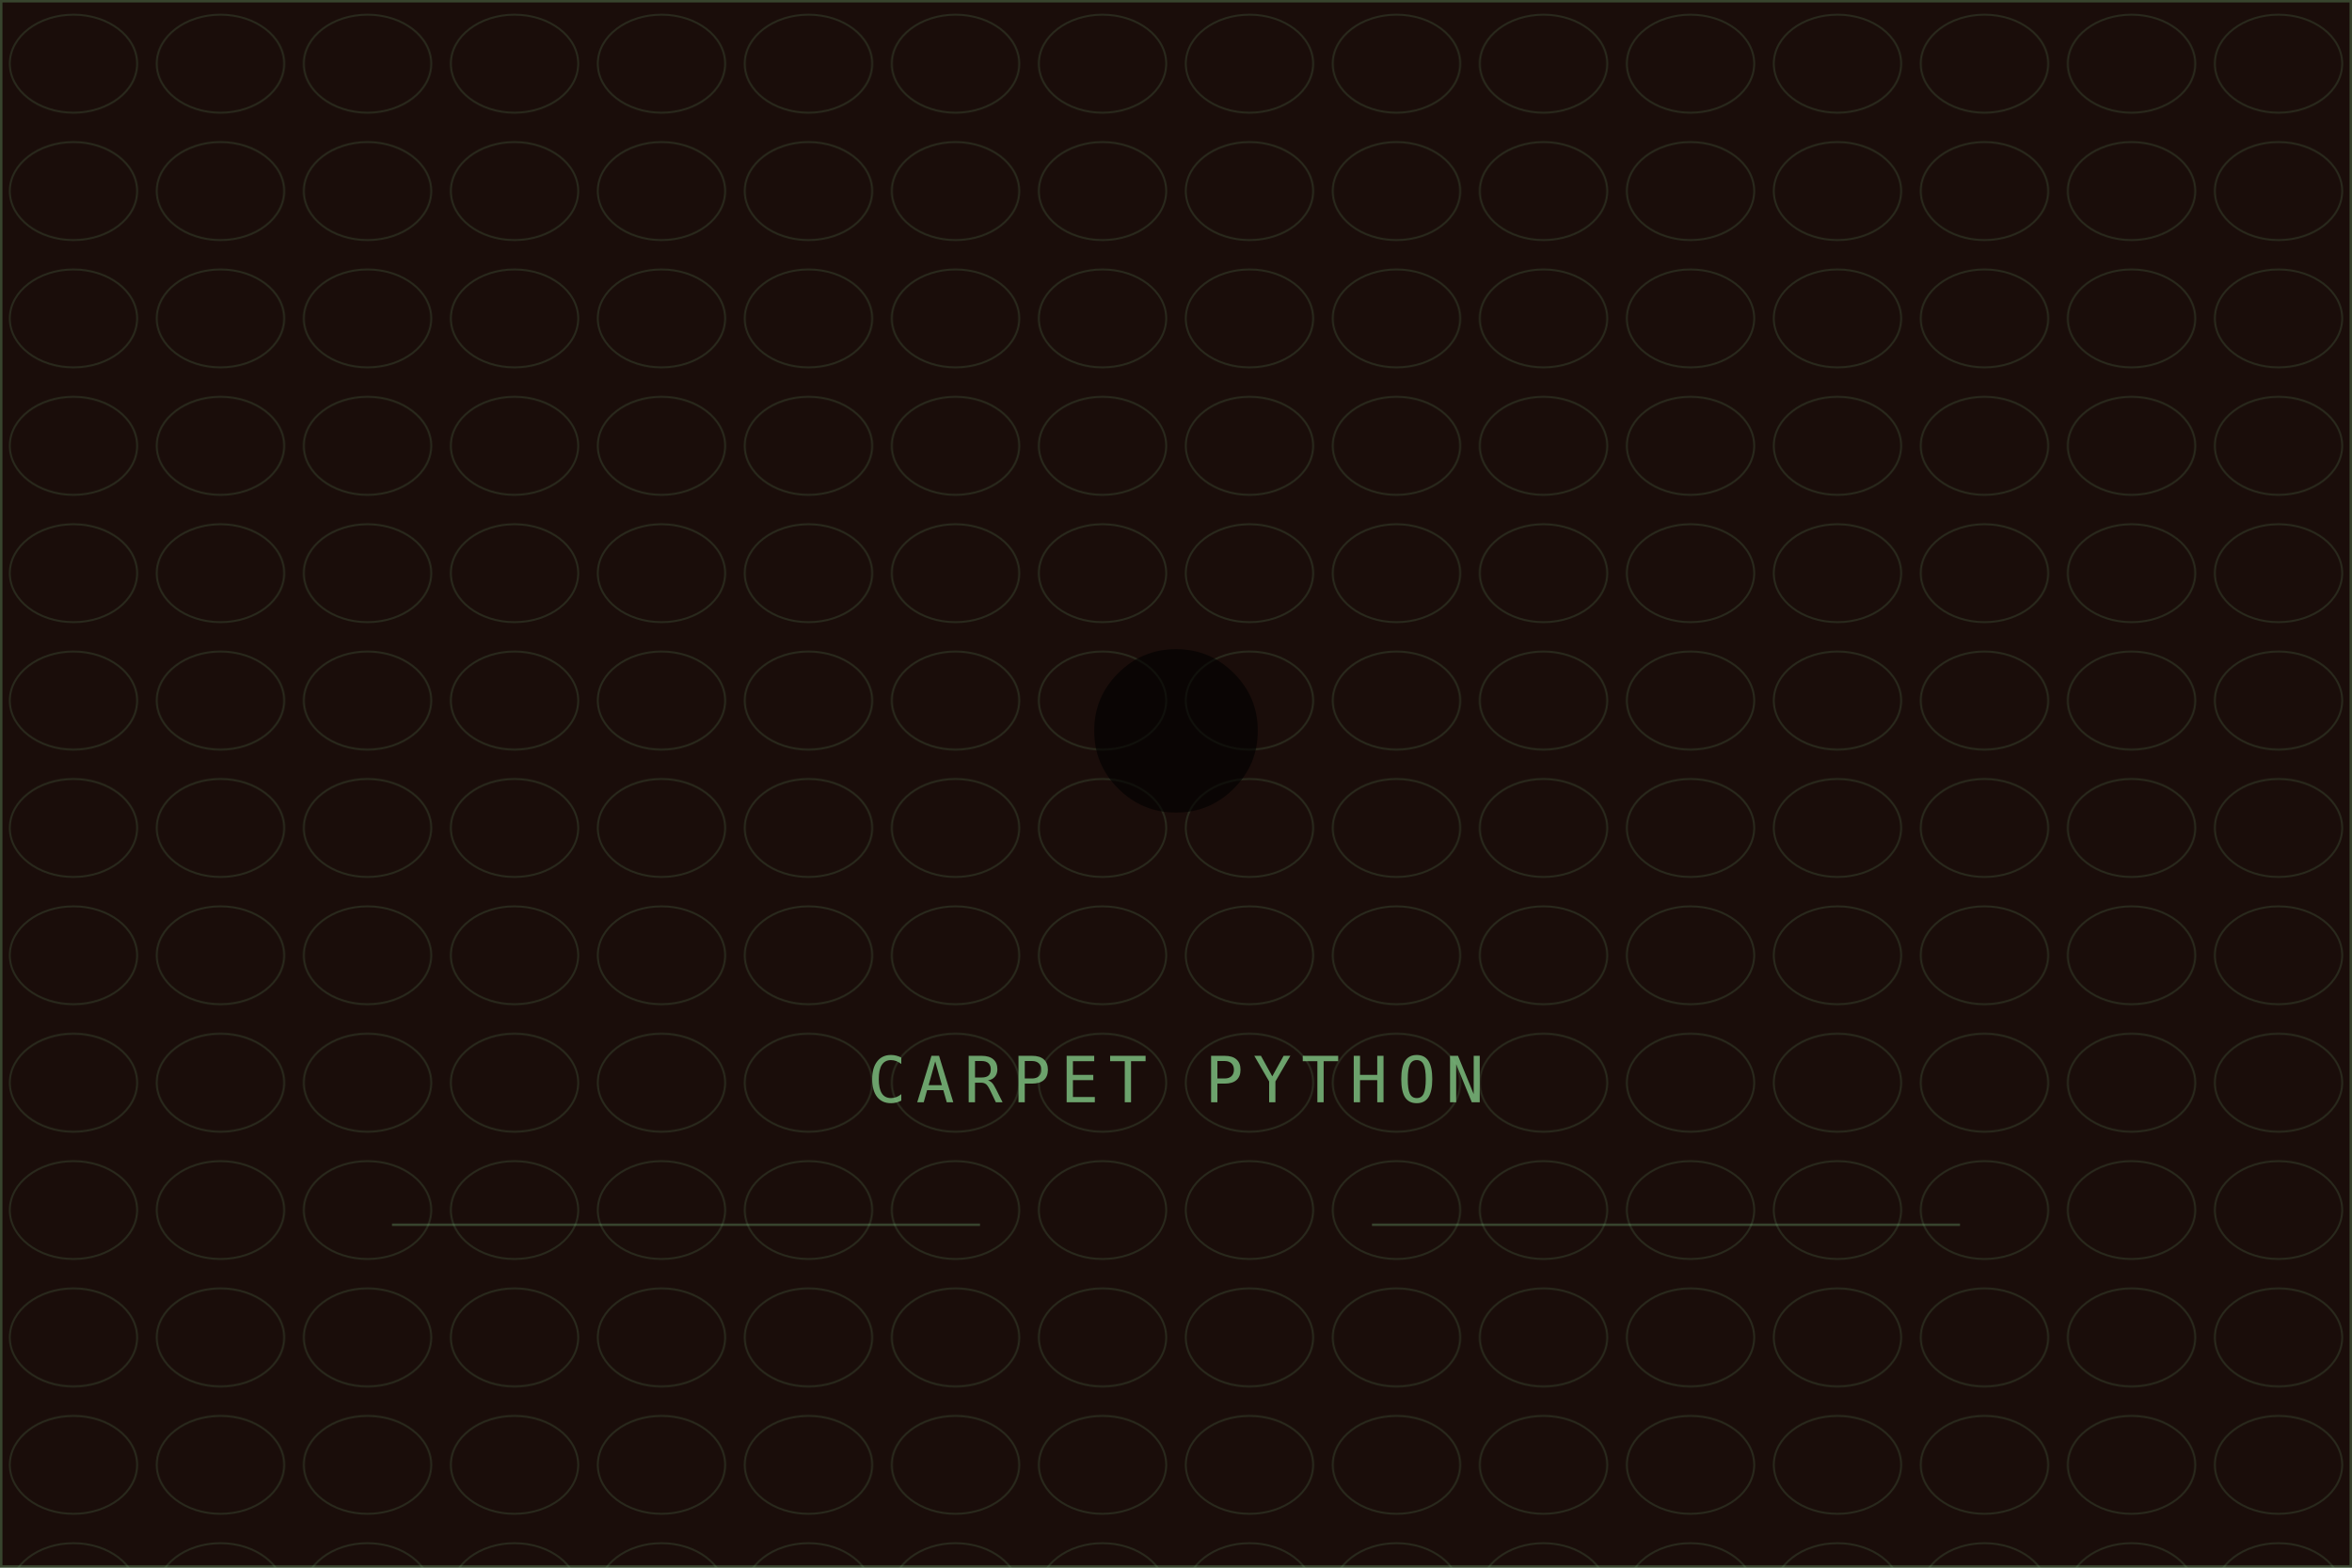
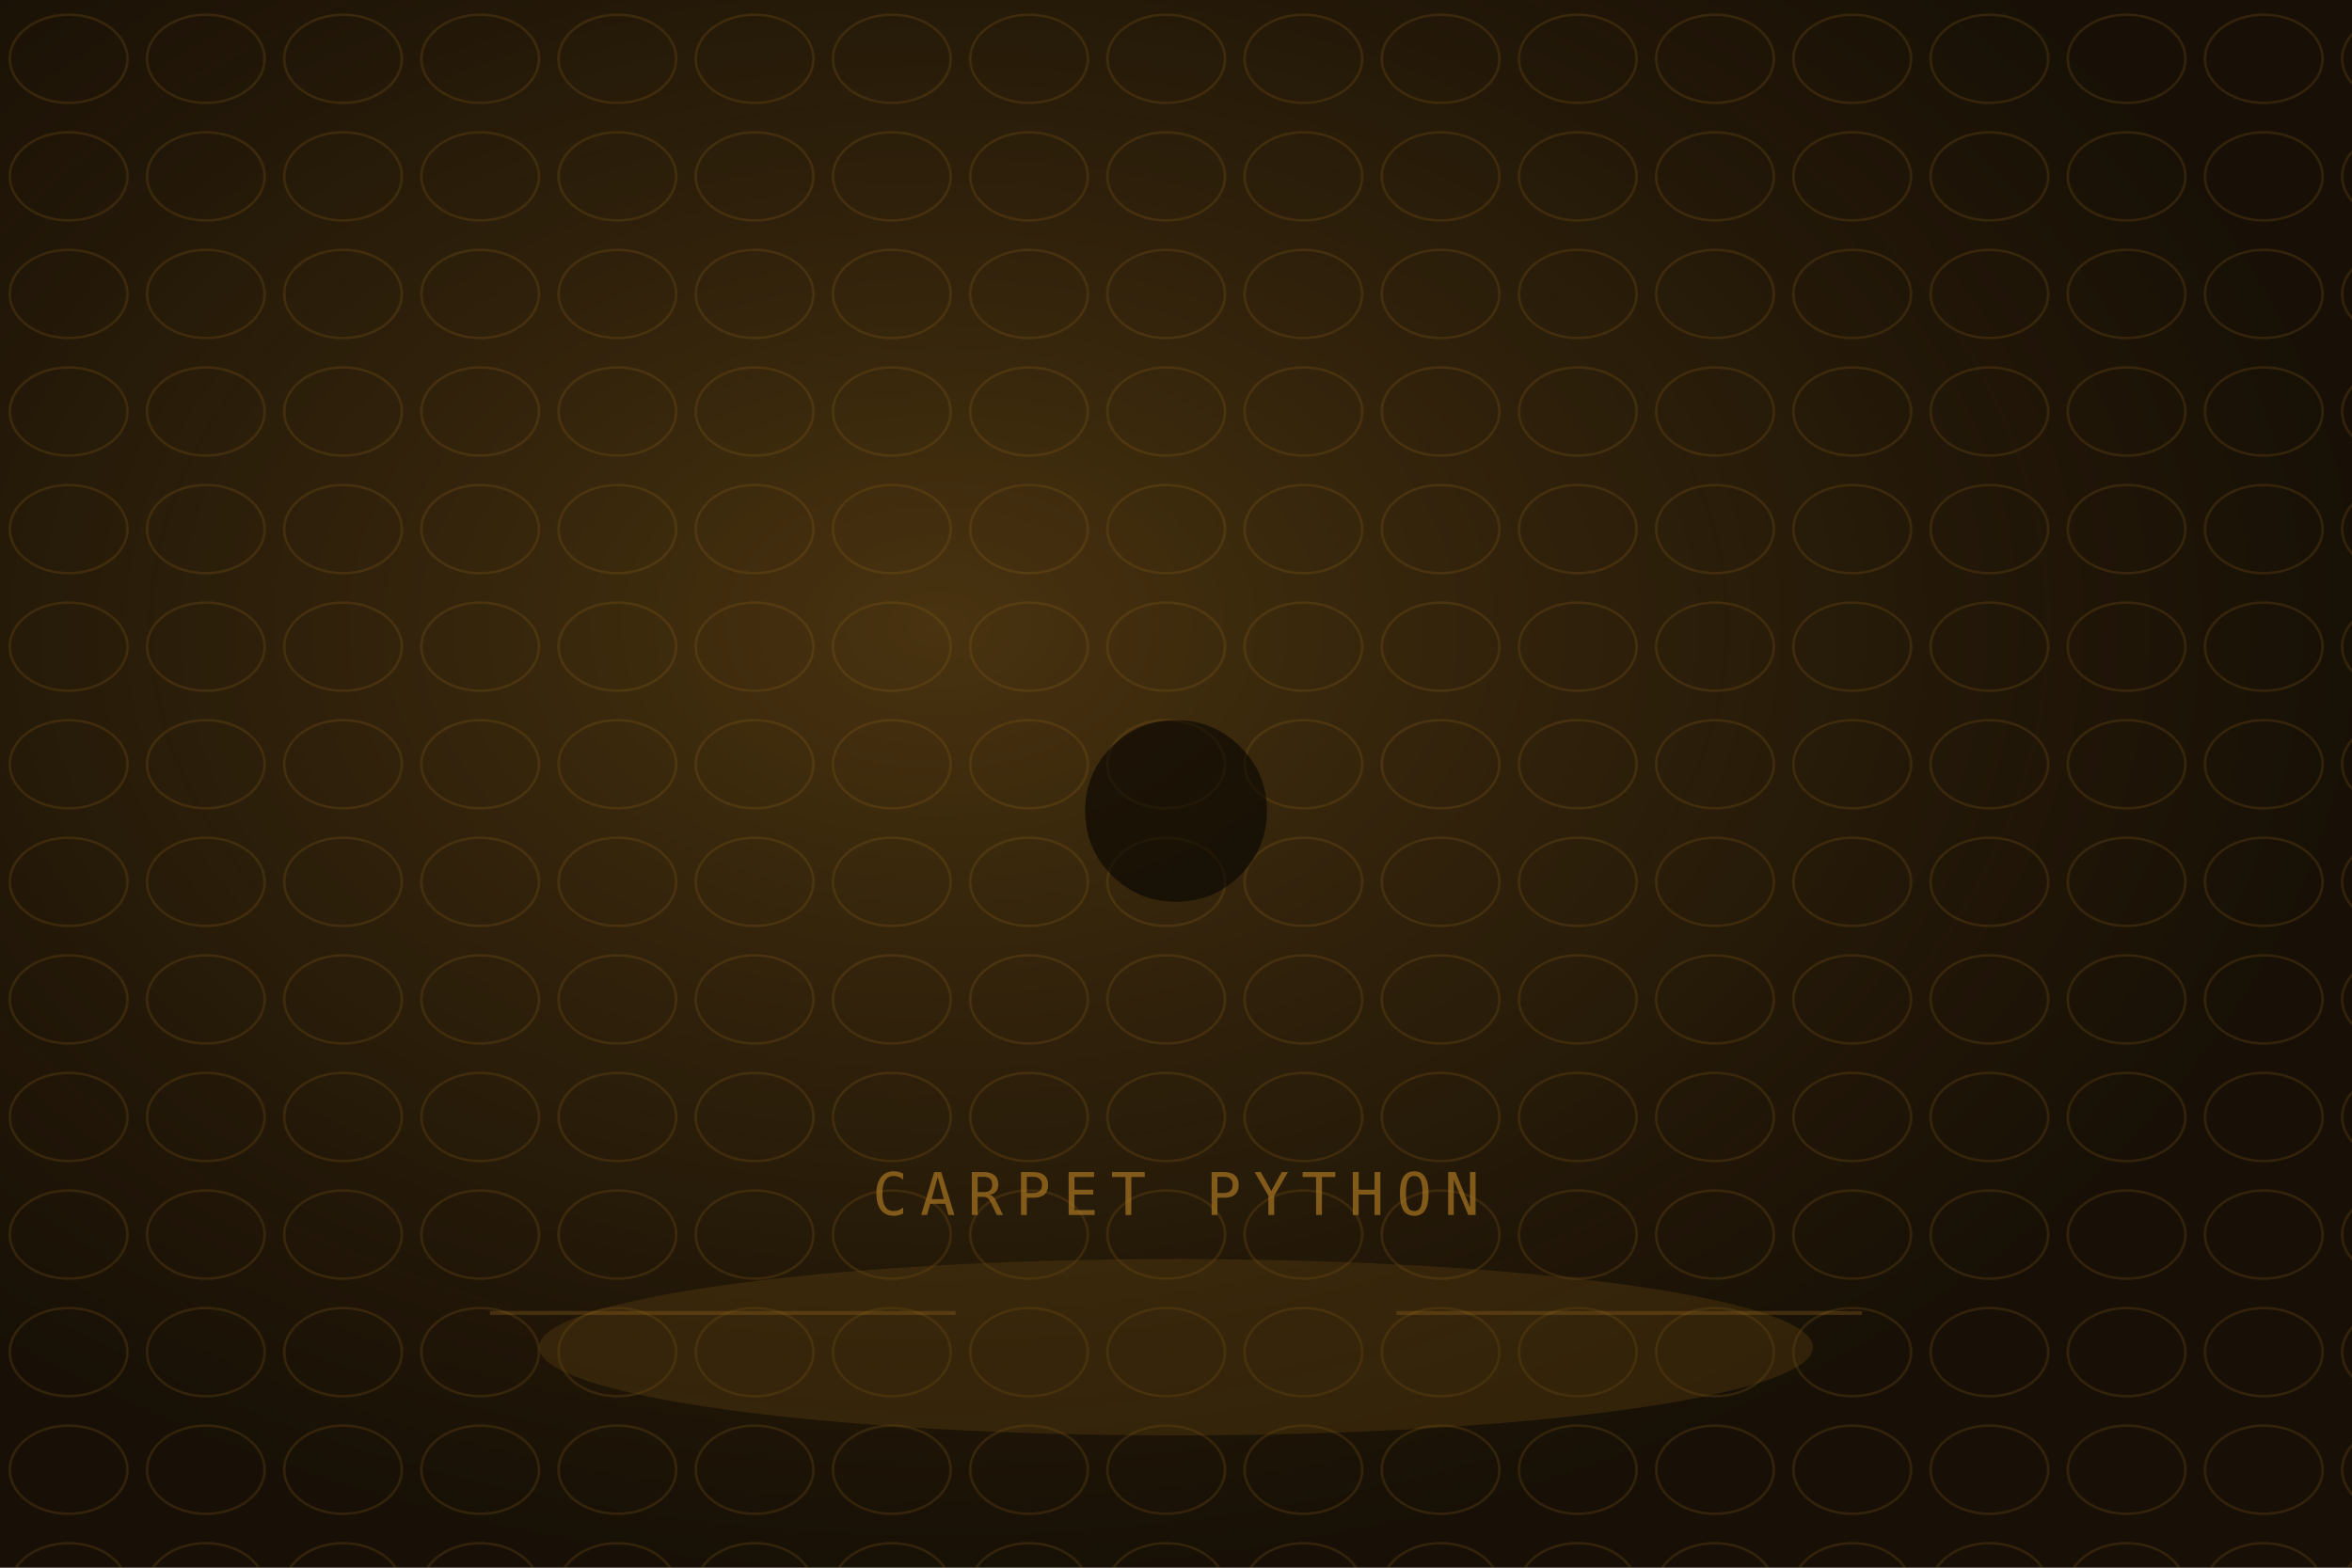
- <svg xmlns="http://www.w3.org/2000/svg" width="480" height="320" viewBox="0 0 480 320">
-   <rect width="480" height="320" fill="#1a0d0a" />
-   <rect x="0" y="0" width="480" height="320" fill="none" stroke="#81c784" stroke-width="1" opacity="0.3" />
-   <pattern id="scales" x="0" y="0" width="30" height="26" patternUnits="userSpaceOnUse">
-     <ellipse cx="15" cy="13" rx="13" ry="10" fill="none" stroke="#81c784" stroke-width="0.4" opacity="0.15" />
-   </pattern>
+ <svg xmlns="http://www.w3.org/2000/svg" viewBox="0 0 480 320">
+   <rect width="480" height="320" fill="#0f0a05" />
+   <defs>
+     <radialGradient id="rg" cx="40%" cy="40%" r="60%">
+       <stop offset="0%" stop-color="#a07020" stop-opacity="0.4" />
+       <stop offset="100%" stop-color="#6a4a10" stop-opacity="0.1" />
+     </radialGradient>
+     <pattern id="scales" x="0" y="0" width="28" height="24" patternUnits="userSpaceOnUse">
+       <ellipse cx="14" cy="12" rx="12" ry="9" fill="none" stroke="#a07020" stroke-width="0.5" opacity="0.2" />
+     </pattern>
+   </defs>
+   <rect width="480" height="320" fill="url(#rg)" />
  <rect width="480" height="320" fill="url(#scales)" />
-   <text x="240" y="155" font-family="sans-serif" font-size="72" text-anchor="middle" dominant-baseline="middle" opacity="0.6">⚫</text>
-   <text x="240" y="225" font-family="monospace" font-size="13" text-anchor="middle" fill="#81c784" letter-spacing="2" opacity="0.8">CARPET PYTHON</text>
-   <line x1="80" y1="250" x2="200" y2="250" stroke="#81c784" stroke-width="0.5" opacity="0.3" />
-   <line x1="280" y1="250" x2="400" y2="250" stroke="#81c784" stroke-width="0.5" opacity="0.3" />
+   <ellipse cx="240" cy="275" rx="130" ry="18" fill="#6a4a10" opacity="0.3" />
+   <text x="240" y="172" font-family="sans-serif" font-size="80" text-anchor="middle" dominant-baseline="middle" opacity="0.55">⚫</text>
+   <text x="240" y="248" font-family="monospace" font-size="12" text-anchor="middle" fill="#a07020" letter-spacing="2.5" opacity="0.75">CARPET PYTHON</text>
+   <line x1="100" y1="268" x2="195" y2="268" stroke="#a07020" stroke-width="0.8" opacity="0.3" />
+   <line x1="285" y1="268" x2="380" y2="268" stroke="#a07020" stroke-width="0.8" opacity="0.3" />
</svg>
